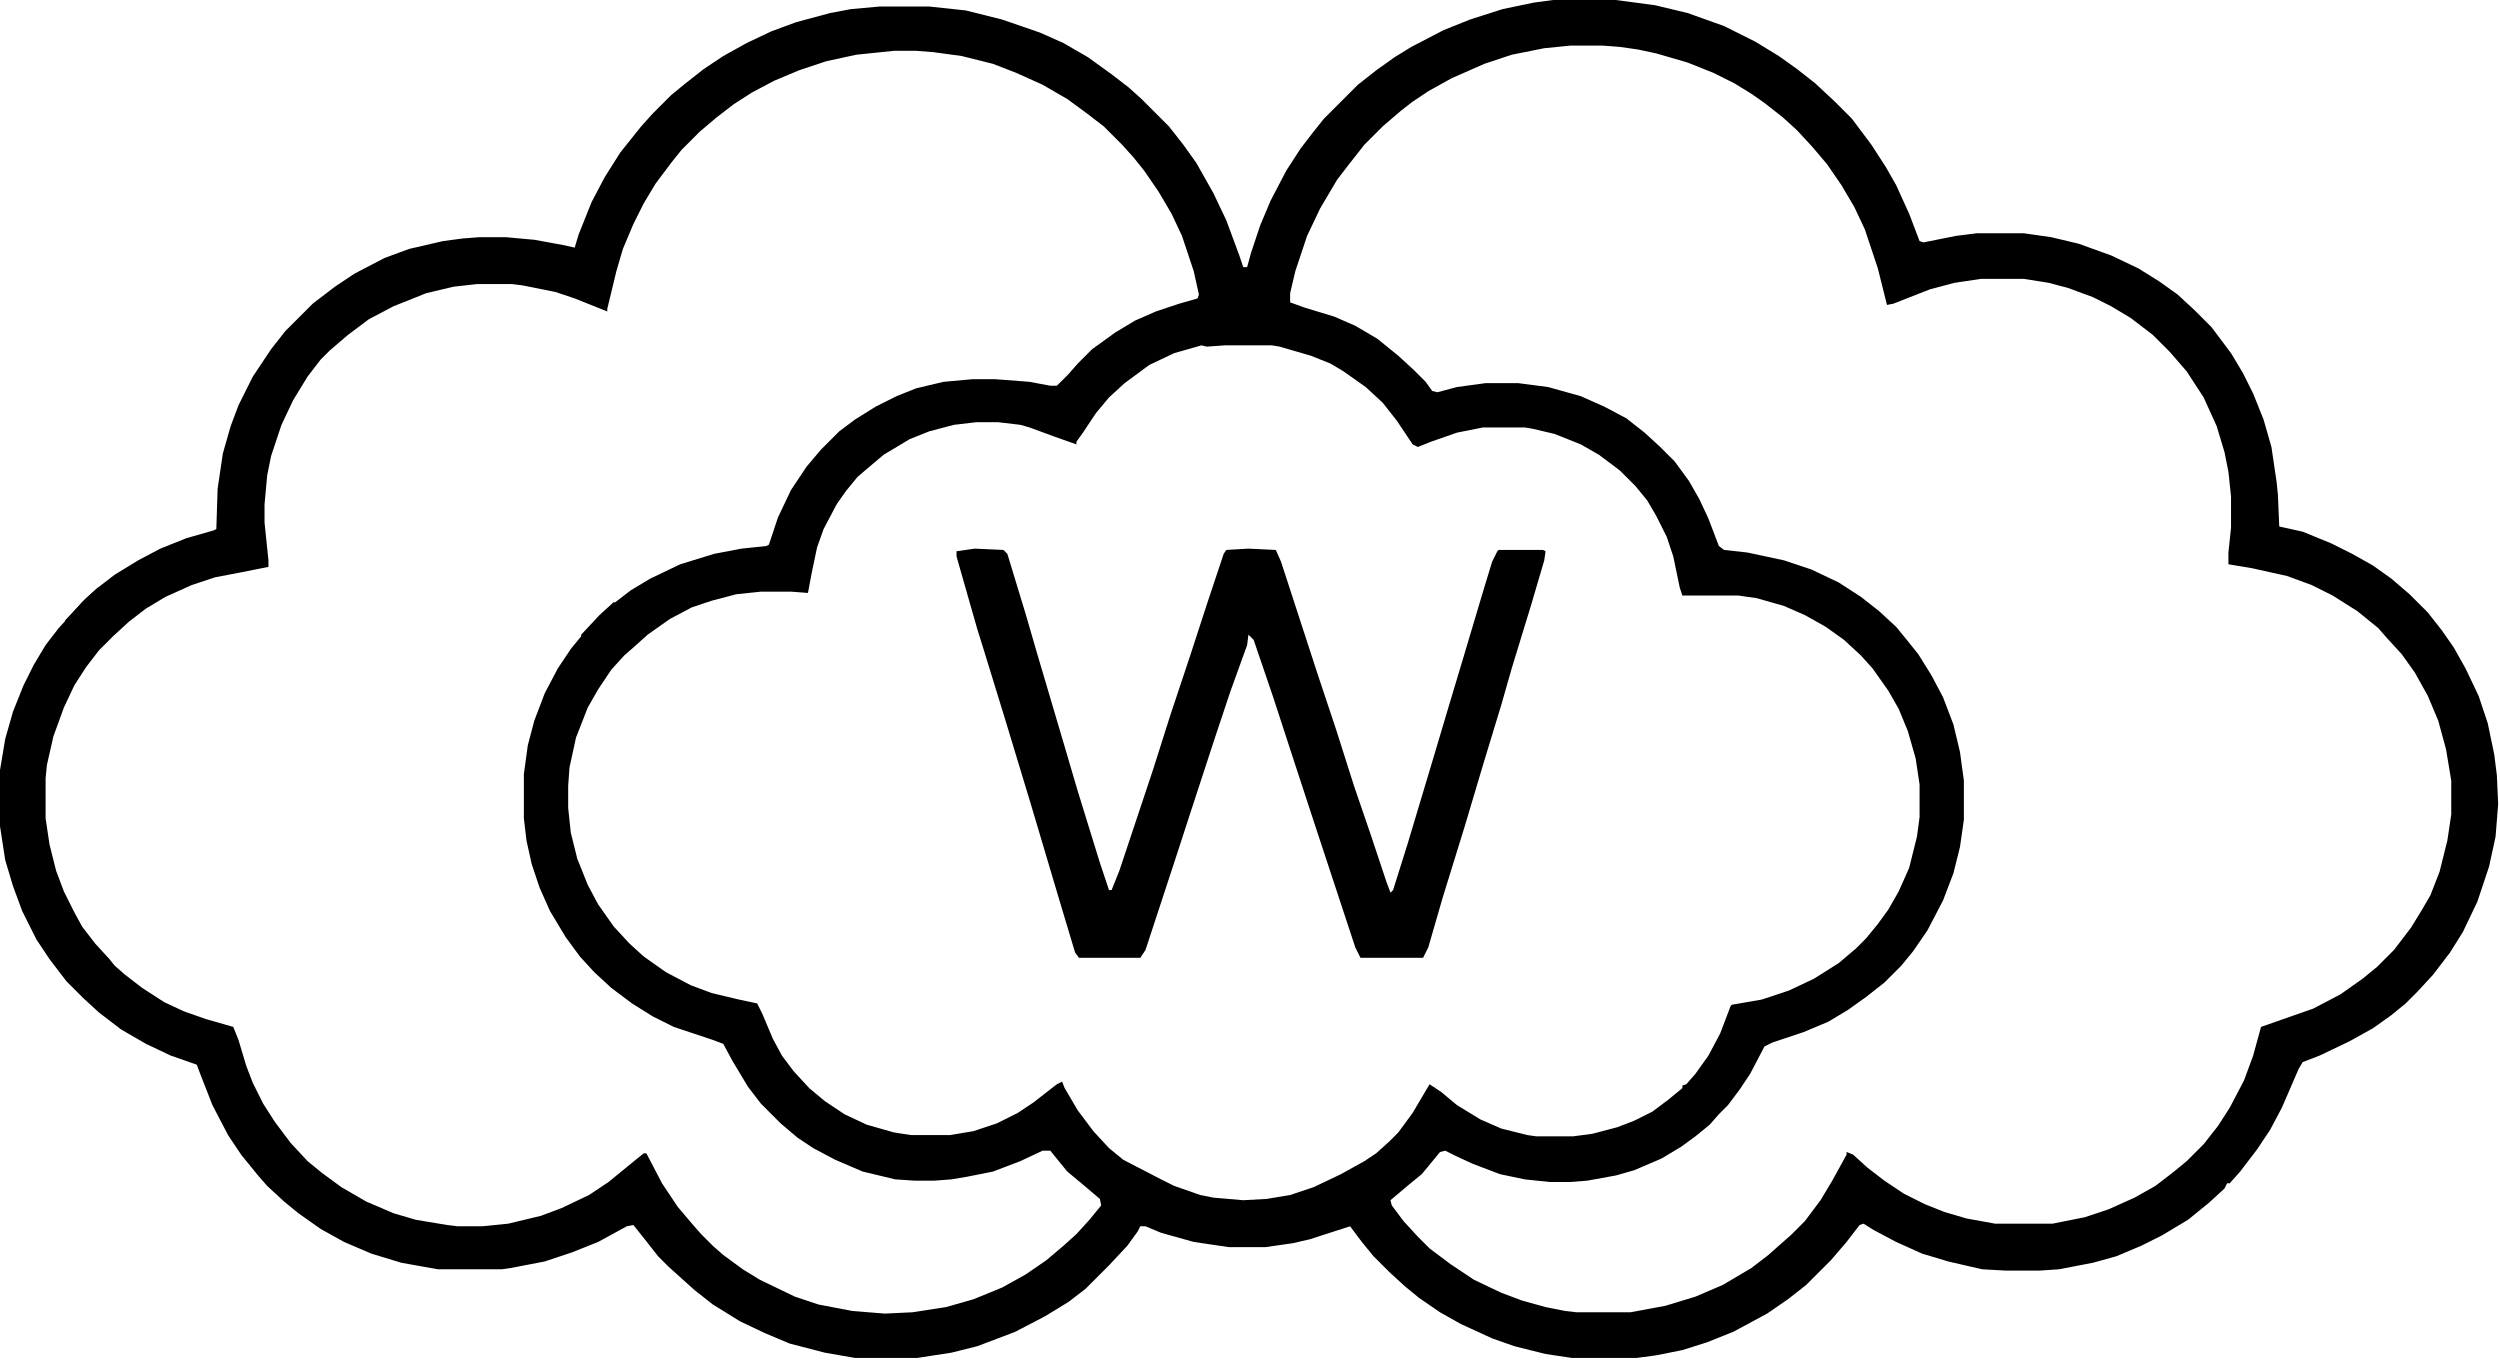
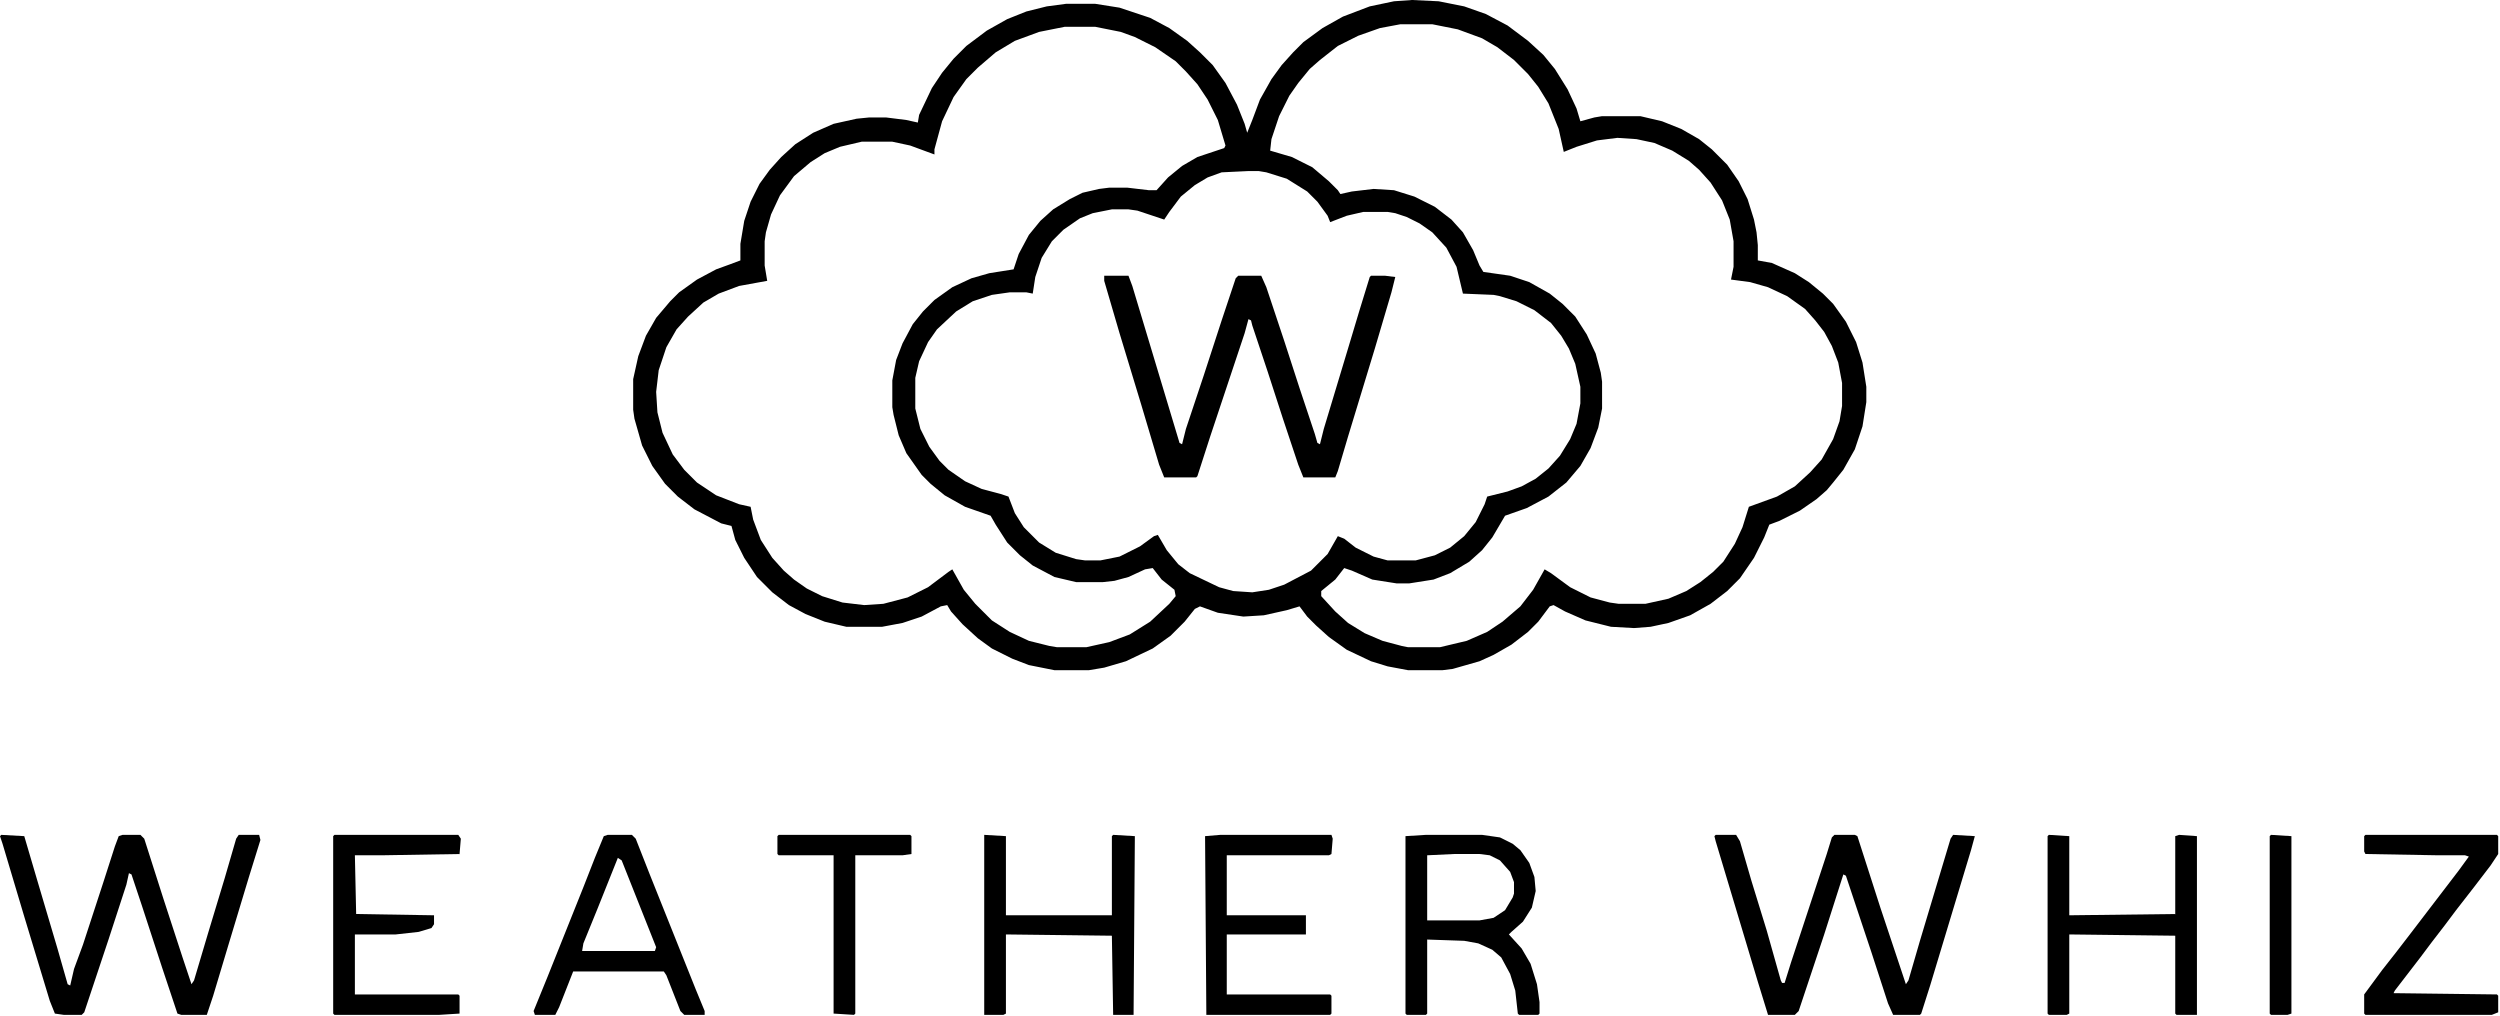
- <svg xmlns="http://www.w3.org/2000/svg" width="1199" height="652" viewBox="0 0 1199 652" fill="none">
-   <path d="M745 0H775L793.75 2.5L809.375 6.25L826.875 12.5L841.875 20L853.125 26.875L861.875 33.125L870.625 40L880 48.75L888.125 56.875L897.5 69.375L904.375 80L909.375 88.75L915.625 102.5L920.625 115.625L922.5 116.25L938.125 113.125L948.125 111.875H970.625L983.75 113.75L996.875 116.875L1012.5 122.5L1025.62 128.75L1035.62 135L1044.38 141.25L1052.5 148.75L1060.62 156.875L1070 169.375L1075.62 178.75L1080.62 188.75L1085.62 201.25L1089.38 214.375L1091.88 231.25L1092.5 237.5L1093.12 252.5L1104.38 255L1118.12 260.625L1128.12 265.625L1138.12 271.25L1146.88 277.5L1155.62 285L1164.38 293.75L1171.25 302.5L1176.88 310.625L1182.5 320.625L1188.75 333.75L1193.12 346.875L1196.25 361.875L1197.5 371.875L1198.12 385.625L1196.88 401.25L1193.75 415.625L1188.12 432.5L1181.25 446.875L1175 456.875L1166.88 467.5L1159.38 475.625L1153.75 481.25L1146.88 486.875L1138.12 493.125L1126.88 499.375L1112.5 506.25L1104.38 509.375L1102.5 512.5L1094.38 531.25L1088.75 541.875L1082.5 551.25L1074.38 561.875L1069.38 567.5H1068.12L1066.88 570L1059.38 576.875L1049.38 585L1036.88 592.5L1026.88 597.5L1015 602.5L1003.75 605.625L987.5 608.75L978.125 609.375H961.875L950.625 608.75L934.375 605L921.875 601.25L909.375 595.625L898.75 590L893.75 586.875L891.875 587.5L885.625 595.625L878.125 604.375L866.25 616.25L857.5 623.125L847.5 630L831.25 638.75L818.75 643.75L806.875 647.5L794.375 650L785 651.25H753.75L741.25 649.375L726.25 645.625L715.625 641.875L700.625 635L690.625 629.375L680.625 622.5L673.75 616.875L666.25 610L658.75 602.5L653.125 595.625L647.5 588.125L628.125 594.375L620 596.25L606.875 598.125H589.375L572.5 595.625L556.875 591.25L549.375 588.125H546.875L545.625 590.625L540.625 597.5L531.875 606.875L520.625 618.125L512.5 624.375L501.25 631.25L486.875 638.75L468.75 645.625L456.25 648.75L440 651.25H410L395.625 648.75L378.75 644.375L366.875 639.375L355 633.75L341.875 625.625L333.125 618.75L320.625 607.5L315.625 602.5L308.75 593.75L303.75 587.5L300.625 588.125L286.875 595.625L274.375 600.625L261.25 605L245 608.125L240.625 608.75H210L192.5 605.625L178.125 601.25L165 595.625L153.75 589.375L143.125 581.875L136.25 576.25L128.125 568.75L123.75 563.75L115.625 553.75L109.375 544.375L101.875 530L96.25 515.625L94.375 510.625L81.875 506.25L70 500.625L58.125 493.75L47.5 485.625L40 478.75L31.875 470.625L23.75 460L17.5 450.625L10.625 436.875L6.25 425L2.5 412.5L0 396.25V369.375L2.5 354.375L6.25 341.25L11.25 328.75L16.25 318.75L21.875 309.375L28.125 301.25L35 293.75L39.375 288.75L46.875 281.875L55 275.625L66.25 268.75L76.875 263.125L89.375 258.125L102.5 254.375L103.75 253.75L104.375 234.375L106.875 217.5L110.625 204.375L114.375 194.375L121.25 180.625L130 167.5L136.875 158.75L150 145.625L160.625 137.5L170 131.25L184.375 123.75L196.25 119.375L212.5 115.625L221.875 114.375L230 113.75H242.5L256.25 115L270 117.5L275.625 118.75L277.5 112.5L283.75 96.875L290 85L297.5 73.125L307.5 60.625L313.125 54.375L321.875 45.625L328.75 40L337.5 33.125L346.875 26.875L358.125 20.625L370 15L381.875 10.625L398.125 6.25L408.125 4.375L421.875 3.125H445.625L463.125 5L480.625 9.375L498.75 15.625L510 20.625L521.875 27.5L533.125 35.625L541.25 41.875L547.5 47.5L560.625 60.625L567.5 69.375L573.75 78.125L581.875 92.5L588.125 105.625L594.375 122.5L596.25 128.125H598.125L600 121.25L604.375 108.125L609.375 96.25L616.875 81.875L623.75 71.25L630 63.125L635 56.875L651.25 40.625L660 33.75L668.75 27.5L676.875 22.5L692.5 14.375L705 9.375L720.625 4.375L735.625 1.25L745 0ZM753.125 21.875L740.625 23.125L725 26.25L711.875 30.625L696.25 37.5L685 43.75L677.5 48.75L671.875 53.125L663.125 60.625L654.375 69.375L647.5 78.125L641.25 86.25L633.125 100L626.875 113.125L621.25 130L618.75 140.625V145L625.625 147.5L640 151.875L650 156.25L660.625 162.5L670.625 170.625L678.125 177.5L683.75 183.125L686.875 187.5L689.375 188.125L698.75 185.625L712.5 183.75H728.125L742.5 185.625L758.125 190L769.375 195L780 200.625L788.75 207.5L796.25 214.375L803.125 221.25L810 230.625L815 239.375L819.375 248.75L824.375 261.875L826.875 263.75L838.125 265L855.625 268.75L868.75 273.125L881.875 279.375L892.5 286.25L901.25 293.125L909.375 300.625L915 307.5L920 313.75L926.25 323.75L931.875 334.375L936.875 347.5L940 360.625L941.875 374.375V393.125L940 406.25L936.875 418.75L931.875 431.875L924.375 446.25L917.5 456.25L911.875 463.125L903.75 471.25L895 478.125L886.25 484.375L876.875 490L865 495L850 500L846.25 501.875L839.375 515L834.375 522.5L828.75 530L824.375 534.375L820 539.375L813.125 545L806.25 550L796.875 555.625L783.75 561.25L775 563.75L761.25 566.25L753.125 566.875H743.125L731.25 565.625L719.375 563.125L706.25 558.125L698.125 554.375L693.125 551.875L690.625 552.5L685 559.375L681.875 563.125L675 568.75L666.875 575.625L667.5 578.125L673.125 585.625L680 593.125L685.625 598.75L695.625 606.25L706.875 613.75L720 620L730 623.75L741.25 626.875L750.625 628.75L756.25 629.375H781.875L798.75 626.25L813.125 621.875L826.25 616.25L840 608.125L848.125 601.875L853.75 596.875L858.75 592.5L865.625 585.625L873.125 575.625L878.75 566.25L885.625 553.75V552.5L888.75 553.75L895.625 560L903.75 566.25L913.125 572.5L923.125 577.5L932.5 581.25L943.125 584.375L956.875 586.875H984.375L1000 583.75L1011.25 580L1023.75 574.375L1033.75 568.75L1041.88 562.5L1048.75 556.875L1056.88 548.75L1063.75 540L1069.38 531.25L1076.25 518.125L1080.62 506.25L1084.38 492.5L1109.38 483.75L1122.5 476.875L1133.12 469.375L1140 463.75L1148.12 455.625L1156.25 445L1161.25 436.875L1165.62 429.375L1170 418.125L1173.75 403.125L1175.62 390.625V374.375L1173.12 359.375L1169.38 345.625L1164.38 333.75L1158.12 322.5L1151.88 313.75L1145 306.25L1140.62 301.25L1130.62 293.125L1118.75 285.625L1108.75 280.625L1096.88 276.25L1080 272.5L1068.75 270.625V265L1070 253.125V238.125L1068.75 226.25L1066.88 216.875L1063.12 204.375L1056.88 190.625L1048.75 178.125L1040.62 168.75L1032.5 160.625L1021.88 152.5L1012.5 146.875L1003.75 142.5L991.875 138.125L982.5 135.625L970.625 133.75H950L937.5 135.625L925.625 138.75L908.125 145.625L905 146.25L900.625 128.75L894.375 110L889.375 99.375L883.125 88.75L876.25 78.75L869.375 70.625L861.875 62.5L855 56.25L846.25 49.375L840 45L831.875 40L821.875 35L809.375 30L794.375 25.625L785.625 23.75L776.875 22.5L768.75 21.875H753.125ZM428.75 24.375L410.625 26.25L396.25 29.375L383.125 33.75L371.25 38.75L360.625 44.375L351.875 50L343.75 56.25L335.625 63.125L326.875 71.875L321.875 78.125L314.375 88.125L308.75 97.5L303.75 107.5L298.75 119.375L295.625 130L291.25 148.125V149.375L275.625 143.125L266.25 140L250.625 136.875L245.625 136.25H228.75L217.5 137.5L204.375 140.625L188.75 146.875L176.875 153.125L166.875 160.625L158.125 168.125L153.75 172.5L147.5 180.625L140.625 191.875L135 203.75L130 218.75L128.125 228.125L126.875 241.875V250.625L128.75 268.75V271.875L116.25 274.375L103.125 276.875L91.875 280.625L79.375 286.25L70 291.875L61.875 298.125L54.375 305L47.5 311.875L41.25 320L35.625 328.75L30.625 339.375L25.625 353.125L22.5 366.875L21.875 373.125V392.5L23.75 405L26.875 417.5L30.625 427.5L35.625 437.5L39.375 444.375L45.625 452.5L52.5 460L55 463.125L60 467.5L68.125 473.75L78.75 480.625L88.125 485L98.75 488.75L111.875 492.5L114.375 498.75L118.125 511.25L121.25 519.375L126.25 529.375L131.875 538.125L139.375 548.125L147.5 556.875L154.375 562.5L163.75 569.375L175.625 576.25L188.75 581.875L199.375 585L214.375 587.5L219.375 588.125H231.25L243.75 586.875L259.375 583.125L269.375 579.375L282.5 573.125L291.875 566.875L305.625 555.625L308.75 553.125H310L317.5 567.5L325 578.75L331.875 586.875L336.25 591.875L341.875 597.5L346.875 601.875L356.25 608.75L364.375 613.75L381.25 621.875L392.5 625.625L408.75 628.75L424.375 630L437.5 629.375L453.75 626.875L466.875 623.125L480.625 617.5L491.875 611.25L501.875 604.375L510 597.5L516.25 591.875L522.5 585L528.125 578.125L527.5 575L519.375 568.125L511.875 561.875L506.25 555L503.75 551.875H500L489.375 556.875L476.25 561.875L463.75 564.375L456.25 565.625L448.125 566.25H438.75L429.375 565.625L413.75 561.875L400.625 556.25L390 550.625L382.5 545.625L374.375 538.75L365 529.375L358.75 521.25L351.25 508.75L346.875 500.625L341.875 498.75L323.125 492.5L313.125 487.5L303.125 481.25L293.125 473.75L285 466.25L278.125 458.75L271.25 449.375L263.75 436.875L258.75 425.625L255 414.375L252.5 403.125L251.25 392.5V371.25L253.125 357.5L256.25 345.625L261.25 332.5L267.5 320.625L273.75 311.25L279.375 304.375L288.125 295L294.375 289.375L302.5 283.125L311.875 277.5L326.25 270.625L342.5 265.625L355.625 263.125L367.5 261.875L368.75 261.25L373.125 248.125L379.375 235L386.875 223.75L393.75 215.625L402.5 206.875L410 201.25L420 195L430 190L439.375 186.25L452.5 183.125L466.25 181.875H477.5L493.75 183.125L503.75 185H506.875L512.5 179.375L516.875 174.375L523.75 167.5L535 159.375L544.375 153.75L554.375 149.375L565.625 145.625L574.375 143.125L575 141.25L572.5 130L566.875 113.125L561.875 102.5L555.625 91.875L548.75 81.875L543.75 75.625L538.125 69.375L529.375 60.625L521.25 54.375L511.875 47.5L500 40.625L487.5 35L476.25 30.625L461.25 26.875L447.5 25L439.375 24.375H428.75ZM576.25 165.625L563.125 169.375L551.25 175L539.375 183.75L531.875 190.625L525.625 198.125L519.375 207.5L516.25 211.875V213.125L505.625 209.375L493.75 205L489.375 203.75L478.75 202.5H468.125L457.5 203.75L445.625 206.875L436.25 210.625L423.75 218.125L415.625 225L411.25 228.75L405.625 235.625L401.25 241.875L395 253.75L391.875 262.5L389.375 274.375L387.5 284.375L379.375 283.75H365L353.125 285L341.25 288.125L331.875 291.25L321.25 296.875L310.625 304.375L304.375 310L299.375 314.375L293.125 321.25L286.875 330.625L281.875 339.375L276.25 353.75L273.125 368.125L272.5 376.875V387.5L273.75 399.375L276.875 411.875L281.875 424.375L286.875 433.75L294.375 444.375L301.875 452.5L308.75 458.75L319.375 466.25L331.25 472.5L341.25 476.25L354.375 479.375L363.125 481.25L365.625 486.25L370.625 498.125L375 506.25L380.625 513.75L388.125 521.875L395.625 528.125L405 534.375L415.625 539.375L428.75 543.125L436.875 544.375H455.625L466.875 542.5L478.125 538.75L488.125 533.75L495.625 528.75L506.875 520L509.375 518.75L510.625 521.875L516.875 532.5L524.375 542.5L531.875 550.625L538.75 556.25L556.875 565.625L563.125 568.75L575.625 573.125L581.875 574.375L596.25 575.625L607.5 575L618.75 573.125L630 569.375L643.125 563.125L654.375 556.875L660 553.125L666.25 547.5L670.625 543.125L677.5 533.75L685.625 520L691.25 523.75L698.75 530L710 536.875L720 541.25L732.5 544.375L736.875 545H754.375L763.75 543.75L775.625 540.625L783.75 537.5L792.5 533.125L800 527.5L806.875 521.875V520.625L808.75 520L813.125 515L819.375 506.25L825 495.625L830 482.5L830.625 481.875L845 479.375L858.125 475L870 469.375L881.875 461.875L890 455L895 450L900.625 443.125L905.625 436.25L910.625 427.5L915.625 416.25L919.375 401.25L920.625 391.875V376.25L918.75 363.75L915 350.625L910.625 340L905.625 331.25L898.125 320.625L892.5 314.375L884.375 306.875L875.625 300.625L865.625 295L855.625 290.625L842.5 286.875L833.75 285.625H806.875L805.625 281.875L802.5 266.875L799.375 257.5L794.375 247.5L790 240L784.375 233.125L776.875 225.625L766.875 218.125L758.125 213.125L745.625 208.125L735 205.625L731.25 205H711.25L698.75 207.5L686.25 211.875L680 214.375L677.5 213.125L670 201.875L663.125 193.125L655 185.625L644.375 178.125L638.125 174.375L628.75 170.625L613.75 166.25L610 165.625H587.5L578.75 166.25L576.25 165.625Z" fill="#000" />
-   <path d="M467.5 263.125L481.25 263.75L483.125 265.625L491.875 294.375L497.5 313.75L510.625 358.125L516.875 379.375L527.5 413.75L531.875 426.875H533.125L536.875 417.5L553.125 368.75L561.25 343.125L570.625 315L579.375 288.125L586.875 265.625L588.125 263.75L598.75 263.125L611.875 263.75L614.375 269.375L631.875 323.125L640.625 349.375L649.375 376.875L657.5 400.625L665 423.125L666.875 428.125L668.125 426.875L675 405L686.25 367.5L695 338.125L702.5 313.125L711.25 283.75L715.625 269.375L718.125 264.375L718.75 263.75H740L741.25 264.375L740.625 268.75L734.375 290L725 320.625L720 338.125L711.25 366.875L702.5 396.25L691.875 430.625L685 454.375L682.5 459.375H652.5L650 454.375L631.25 397.5L619.375 361.25L610.625 334.375L601.25 306.875L598.75 304.375L598.125 309.375L590 331.875L582.5 354.375L571.875 386.875L563.125 413.75L549.375 455.625L546.875 459.375H517.5L515.625 456.875L508.125 431.875L494.375 385.625L481.875 344.375L471.875 311.875L468.75 301.875L458.75 266.875V264.375L467.5 263.125Z" fill="#000" />
-   <path d="M294.375 288.75L295.625 289.375L278.75 306.25V304.375L287.5 295L294.375 288.75Z" fill="#000" />
-   <path d="M46.875 281.875L48.125 282.5L31.25 299.375V297.5L41.25 286.875L46.875 281.875Z" fill="#000" />
+ <svg xmlns="http://www.w3.org/2000/svg" width="1224" height="497" viewBox="0 0 1224 497" fill="none">
+   <path d="M691.25 0L704.375 0.625L716.875 3.125L727.5 6.875L738.125 12.5L748.125 20L755.625 26.875L761.25 33.75L767.5 43.75L771.875 53.125L773.75 59.375L780.625 57.5L784.375 56.875H803.125L813.75 59.375L823.125 63.125L831.875 68.125L838.125 73.125L845.625 80.625L851.25 88.75L855.625 97.5L858.75 107.5L860 113.75L860.625 120V127.5L867.5 128.75L878.75 133.75L885.625 138.125L892.5 143.75L897.5 148.75L903.75 157.5L908.75 167.5L911.875 177.5L913.75 189.375V196.875L911.875 208.75L908.125 220L902.5 230L897.5 236.25L894.375 240L889.375 244.375L881.25 250L871.25 255L866.25 256.875L863.75 263.125L858.75 273.125L851.875 283.125L845.625 289.375L837.5 295.625L827.5 301.25L816.875 305L808.125 306.875L800 307.5L788.75 306.875L776.25 303.75L766.25 299.375L760.625 296.25L758.75 296.875L753.125 304.375L748.125 309.375L740 315.625L731.25 320.625L724.375 323.75L711.25 327.5L706.25 328.125H689.375L679.375 326.25L671.25 323.75L659.375 318.125L650.625 311.875L644.375 306.25L640 301.875L636.25 296.875L630 298.75L618.75 301.25L608.75 301.875L596.25 300L587.5 296.875L585 298.125L580 304.375L573.125 311.25L564.375 317.5L551.25 323.75L540.625 326.875L533.125 328.125H516.25L503.75 325.625L495.625 322.5L485.625 317.5L478.75 312.5L471.25 305.625L465.625 299.375L463.75 296.25L460.625 296.875L451.25 301.875L441.875 305L431.875 306.875H414.375L403.75 304.375L394.375 300.625L386.25 296.25L378.125 290L370.625 282.5L364.375 273.125L360 264.375L358.125 257.5L353.125 256.25L340 249.375L331.875 243.125L325.625 236.875L319.375 228.125L314.375 218.125L310.625 205L310 200.625V185.625L312.5 174.375L316.25 164.375L321.25 155.625L328.125 147.5L332.5 143.125L341.25 136.875L350.625 131.875L357.5 129.375L362.5 127.5V119.375L364.375 108.125L367.5 98.75L371.875 90L376.875 83.125L382.5 76.875L389.375 70.625L398.125 65L408.125 60.625L419.375 58.125L425.625 57.5H433.75L443.75 58.75L449.375 60L450 56.25L456.25 43.125L461.25 35.625L466.875 28.75L473.125 22.5L483.125 15L493.125 9.375L502.5 5.625L512.5 3.125L521.875 1.875H536.25L548.125 3.75L563.125 8.75L572.5 13.75L581.25 20L587.5 25.625L593.75 31.875L600 40.625L605.625 51.25L609.375 60.625L610.625 65L613.125 58.75L616.875 48.75L622.5 38.75L627.5 31.875L633.125 25.625L638.125 20.625L647.5 13.75L657.5 8.125L670.625 3.125L682.5 0.625L691.25 0ZM685.625 11.875L675.625 13.75L665 17.5L655 22.5L646.25 29.375L641.25 33.75L635.625 40.625L631.25 46.875L626.25 56.875L622.5 68.125L621.875 73.75L632.5 76.875L642.5 81.875L650.625 88.75L655 93.125L656.25 95L661.875 93.75L672.5 92.5L682.5 93.125L692.5 96.25L702.5 101.25L710.625 107.5L716.25 113.75L721.25 122.5L724.375 130L726.25 133.125L739.375 135L748.75 138.125L758.75 143.75L765 148.75L771.25 155L776.875 163.75L781.25 173.125L783.75 182.5L784.375 186.875V200L782.5 209.375L778.75 219.375L773.75 228.125L766.875 236.25L758.125 243.125L747.5 248.75L736.875 252.5L730.625 263.125L725.625 269.375L719.375 275L710 280.625L701.875 283.75L690 285.625H683.75L671.875 283.75L661.875 279.375L658.125 278.125L653.75 283.75L646.875 289.375V291.875L653.75 299.375L660 305L668.125 310L676.875 313.75L686.25 316.25L689.375 316.875H705L718.125 313.75L728.125 309.375L735.625 304.375L744.375 296.875L750.625 288.75L756.25 278.75L759.375 280.625L768.75 287.5L778.75 292.5L788.125 295L792.5 295.625H805.625L816.875 293.125L825.625 289.375L832.5 285L838.75 280L843.75 275L849.375 266.25L853.125 258.125L856.25 248.125L870 243.125L878.75 238.125L886.25 231.25L891.875 225L897.5 215L900.625 206.25L901.875 198.75V187.5L900 177.5L896.875 169.375L893.125 162.5L888.75 156.875L883.75 151.25L875 145L865.625 140.625L856.875 138.125L847.5 136.875L848.75 130.625V118.125L846.875 107.5L843.125 98.125L837.5 89.375L831.875 83.125L826.875 78.75L818.75 73.75L810 70L801.25 68.125L791.875 67.5L781.875 68.75L771.875 71.875L765.625 74.375L763.125 63.125L758.125 50.625L753.125 42.5L748.125 36.25L741.25 29.375L733.125 23.125L725.625 18.75L713.75 14.375L701.25 11.875H685.625ZM521.25 13.125L508.75 15.625L496.875 20L487.5 25.625L478.75 33.125L473.125 38.75L466.875 47.5L461.25 59.375L457.5 73.125V75.625L445.625 71.25L436.875 69.375H421.875L411.25 71.875L403.75 75L396.875 79.375L388.75 86.25L381.875 95.625L377.5 105L375 113.75L374.375 118.125V130L375.625 137.5L361.875 140L351.875 143.75L344.375 148.125L336.875 155L331.25 161.25L326.25 170L322.5 181.25L321.25 191.875L321.875 201.875L324.375 211.875L329.375 222.5L335 230L341.25 236.25L350.625 242.5L361.875 246.875L367.5 248.125L368.75 254.375L372.5 264.375L378.125 273.125L383.75 279.375L388.75 283.75L395 288.125L402.5 291.875L412.5 295L423.125 296.25L432.5 295.625L444.375 292.5L454.375 287.5L464.375 280L466.25 278.75L471.875 288.75L477.5 295.625L485.625 303.75L494.375 309.375L503.75 313.75L513.75 316.25L517.5 316.875H531.875L543.125 314.375L553.125 310.625L563.125 304.375L572.5 295.625L575.625 291.875L575 288.75L568.75 283.75L564.375 278.125L560.625 278.75L552.5 282.5L545.625 284.375L540 285H526.875L516.25 282.5L505.625 276.875L499.375 271.875L493.125 265.625L487.5 256.875L485 252.5L472.5 248.125L462.5 242.5L455.625 236.875L451.25 232.5L443.75 221.875L440 213.125L437.5 203.125L436.875 199.375V186.25L438.75 176.25L441.875 168.125L446.875 158.75L451.875 152.5L457.5 146.875L466.25 140.625L475.625 136.25L484.375 133.75L496.25 131.875L498.75 124.375L503.75 115L509.375 108.125L515.625 102.5L523.75 97.5L530 94.375L538.125 92.5L543.125 91.875H551.875L562.5 93.125H566.25L571.875 86.875L578.75 81.25L586.25 76.875L599.375 72.5L600 71.25L596.25 58.75L591.25 48.75L586.25 41.25L580.625 35L575.625 30L565.625 23.125L555.625 18.125L548.75 15.625L536.25 13.125H521.25ZM611.25 83.75L598.125 84.375L591.25 86.875L585 90.625L578.125 96.25L572.5 103.75L570 107.5L556.875 103.125L552.5 102.5H544.375L535 104.375L528.75 106.875L520.625 112.5L515 118.125L510 126.25L506.875 135.625L505.625 143.75L502.5 143.125H494.375L485.625 144.375L476.25 147.5L468.125 152.5L458.75 161.25L454.375 167.5L450 176.875L448.125 185V200L450.625 210L455 218.75L460 225.625L464.375 230L472.5 235.625L480.625 239.375L490 241.875L493.75 243.125L496.875 251.25L501.25 258.125L508.75 265.625L516.875 270.625L526.875 273.75L531.25 274.375H538.75L548.125 272.5L558.125 267.5L565 262.5L566.875 261.875L571.25 269.375L576.875 276.25L582.5 280.625L596.875 287.5L603.75 289.375L613.125 290L621.25 288.75L628.75 286.25L641.875 279.375L650 271.25L655 262.5L658.125 263.75L663.75 268.125L672.5 272.5L679.375 274.375H693.125L702.5 271.875L710 268.125L716.875 262.5L722.5 255.625L726.875 246.875L728.125 243.125L738.125 240.625L745 238.125L751.875 234.375L758.125 229.375L763.75 223.125L768.75 215L771.875 207.5L773.75 197.5V189.375L771.25 178.125L768.125 170.625L764.375 164.375L759.375 158.125L751.25 151.875L742.5 147.5L734.375 145L731.25 144.375L716.25 143.75L713.125 130.625L708.125 121.25L701.25 113.75L695 109.375L688.75 106.25L683.125 104.375L679.375 103.75H667.5L659.375 105.625L651.25 108.75L650 105.625L645 98.75L640 93.75L630 87.5L620 84.375L616.25 83.75H611.25Z" fill="black" />
+   <path d="M540.625 135H552.5L554.375 140L577.5 216.875L578.75 217.5L580.625 210L589.375 183.75L598.125 156.875L605 136.25L606.25 135H617.5L620 140.625L628.75 166.875L636.25 190L643.75 212.5L645 216.875L646.25 217.5L648.125 210L660 170.625L665.625 151.875L670.625 135.625L671.25 135H678.125L683.125 135.625L681.25 143.125L673.125 170.625L660 213.75L655 230.625L653.75 233.75H638.125L635.625 227.5L628.125 205L620.625 181.875L613.125 159.375L612.5 156.875L611.25 156.25L609.375 163.125L592.5 213.75L586.25 233.125L585.625 233.75H570L567.5 227.5L558.75 198.125L548.125 163.125L540.625 137.5V135Z" fill="black" />
+   <path d="M840 408.75H850L851.875 411.875L857.5 431.25L865 455.625L871.875 480L872.5 481.25H873.75L876.875 471.25L894.375 418.125L896.875 410L898.125 408.75H908.125L909.375 409.375L920.625 444.375L933.125 481.875L934.375 480L940 460.625L955 410.625L956.25 408.75L966.875 409.375L965 416.25L945 482.5L940.625 496.25L940 496.875H926.875L924.375 491.25L916.25 466.25L903.75 428.75L902.5 428.125L893.125 457.5L880.625 495L878.75 496.875H865.625L860.625 480.625L840 411.875L839.375 409.375L840 408.75Z" fill="black" />
+   <path d="M0.625 408.75L11.875 409.375L18.125 430.625L28.125 464.375L33.125 481.875L34.375 482.5L36.25 474.375L40.625 462.5L50.625 431.875L56.25 414.375L58.125 409.375L60 408.75H68.75L70.625 410.625L80 440L89.375 468.75L93.75 481.875L95 480L101.875 456.875L110 430L115.625 410.625L116.875 408.75H126.875L127.5 411.25L121.875 429.375L111.875 462.5L104.375 487.5L101.25 496.875H88.75L86.875 496.25L79.375 473.75L69.375 443.125L64.375 428.125L63.125 427.5L61.875 433.125L53.125 460L41.25 495.625L40 496.875H31.25L26.875 496.25L24.375 490L11.875 448.75L1.25 413.125L0 409.375L0.625 408.75Z" fill="black" />
+   <path d="M698.125 408.75H725.625L734.375 410L740.625 413.125L744.375 416.25L748.75 422.5L751.25 429.375L751.875 436.25L750 444.375L745.625 451.25L740 456.25L738.75 457.5L745 464.375L749.375 471.875L752.5 481.875L753.75 490.625V496.25L753.125 496.875H743.75L743.125 496.25L741.875 485L739.375 476.875L735 468.75L730.625 465L723.75 461.875L716.875 460.625L698.75 460V496.25L698.125 496.875H688.75L688.125 496.25V409.375L698.125 408.75ZM711.875 418.125L698.75 418.75V450.625H724.375L731.25 449.375L736.875 445.625L740.625 439.375L741.25 437.5V431.875L739.375 426.875L734.375 421.25L729.375 418.75L724.375 418.125H711.875Z" fill="black" />
+   <path d="M481.875 408.75L492.5 409.375V448.125H544.375V409.375L545 408.75L555.625 409.375L555 496.875H545L544.375 458.125L492.5 457.5V496.25L491.25 496.875H481.875V408.75Z" fill="black" />
+   <path d="M1003.12 408.75L1013.12 409.375V448.125L1065 447.5V409.375L1066.88 408.75L1075.62 409.375V496.875H1065.62L1065 496.25V458.125L1013.12 457.5V496.25L1011.88 496.875H1003.12L1002.5 496.25V409.375L1003.12 408.75Z" fill="black" />
+   <path d="M297.5 408.75H309.375L311.25 410.625L318.125 428.125L340.625 484.375L345 495V496.875H335L333.125 495L326.25 477.5L325 475.625H280.625L273.75 493.125L271.875 496.875H261.875L261.25 495L268.125 478.125L285.625 434.375L291.25 420L295.625 409.375L297.5 408.75ZM302.5 420L292.5 445L285.625 461.875L285 465.625H320.625L321.25 463.75L304.375 421.25L302.5 420Z" fill="black" />
+   <path d="M597.5 408.75H651.875L652.5 410.625L651.875 418.125L650.625 418.75H600.625V448.125H639.375V457.5H600.625V486.875H651.25L651.875 487.5V496.25L651.25 496.875H590.625L590 409.375L597.5 408.75Z" fill="black" />
+   <path d="M163.75 408.75H224.375L225.625 410.625L225 418.125L186.875 418.75H173.75L174.375 447.5L212.5 448.125V452.5L211.25 454.375L205 456.25L193.75 457.5H173.75V486.875H224.375L225 487.5V496.25L215 496.875H163.75L163.125 496.25V409.375L163.75 408.75Z" fill="black" />
+   <path d="M1158.12 408.75H1222.5L1223.12 409.375V418.125L1219.38 423.75L1211.25 434.375L1202.5 445.625L1196.88 453.125L1190.62 461.25L1185 468.75L1172.5 485L1171.88 486.25L1222.5 486.875L1223.12 487.5V495.625L1220 496.875H1158.12L1157.5 496.25V486.875L1166.25 475L1173.12 466.25L1179.38 458.125L1203.75 426.25L1208.75 419.375L1206.88 418.75H1193.75L1158.12 418.125L1157.5 416.875V409.375L1158.12 408.75Z" fill="black" />
+   <path d="M381.25 408.75H445.625L446.25 409.375V418.125L441.875 418.75H418.75V496.25L418.125 496.875L408.125 496.25V418.75H381.25L380.625 418.125V409.375L381.25 408.75Z" fill="black" />
+   <path d="M1111.88 408.75L1121.88 409.375V496.25L1120 496.875H1111.88L1111.25 496.25V409.375L1111.88 408.75Z" fill="black" />
</svg>
